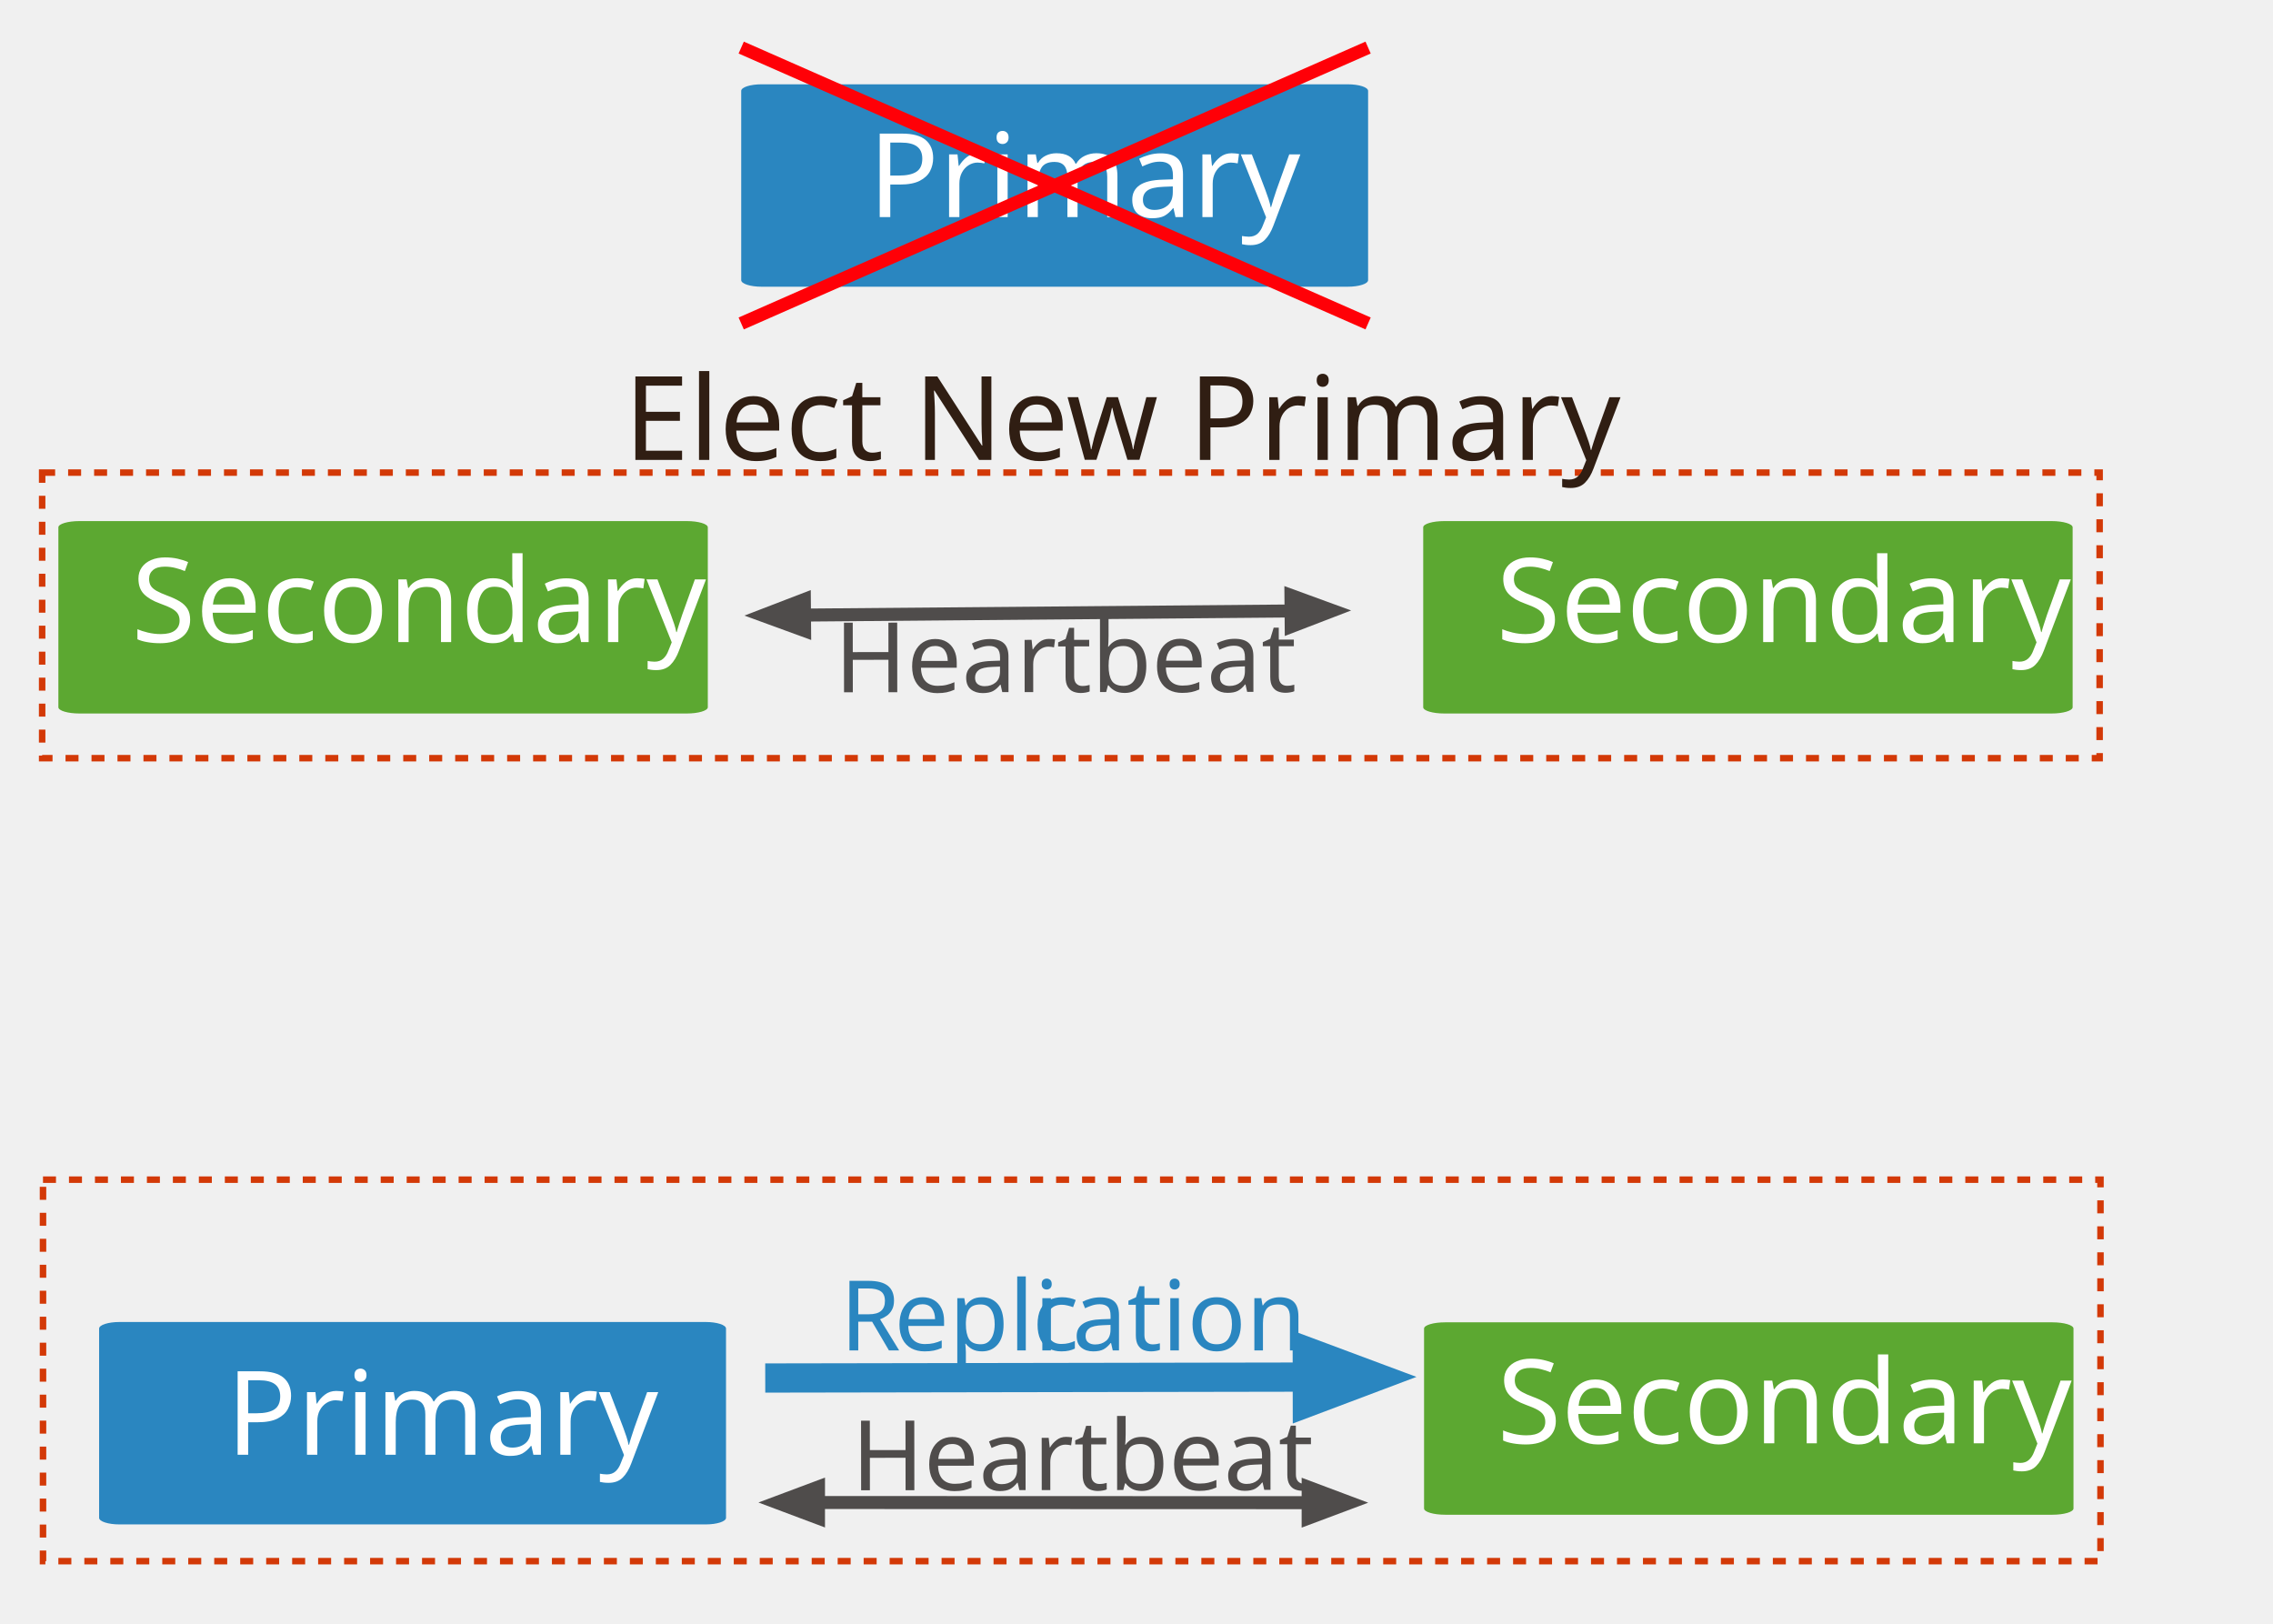
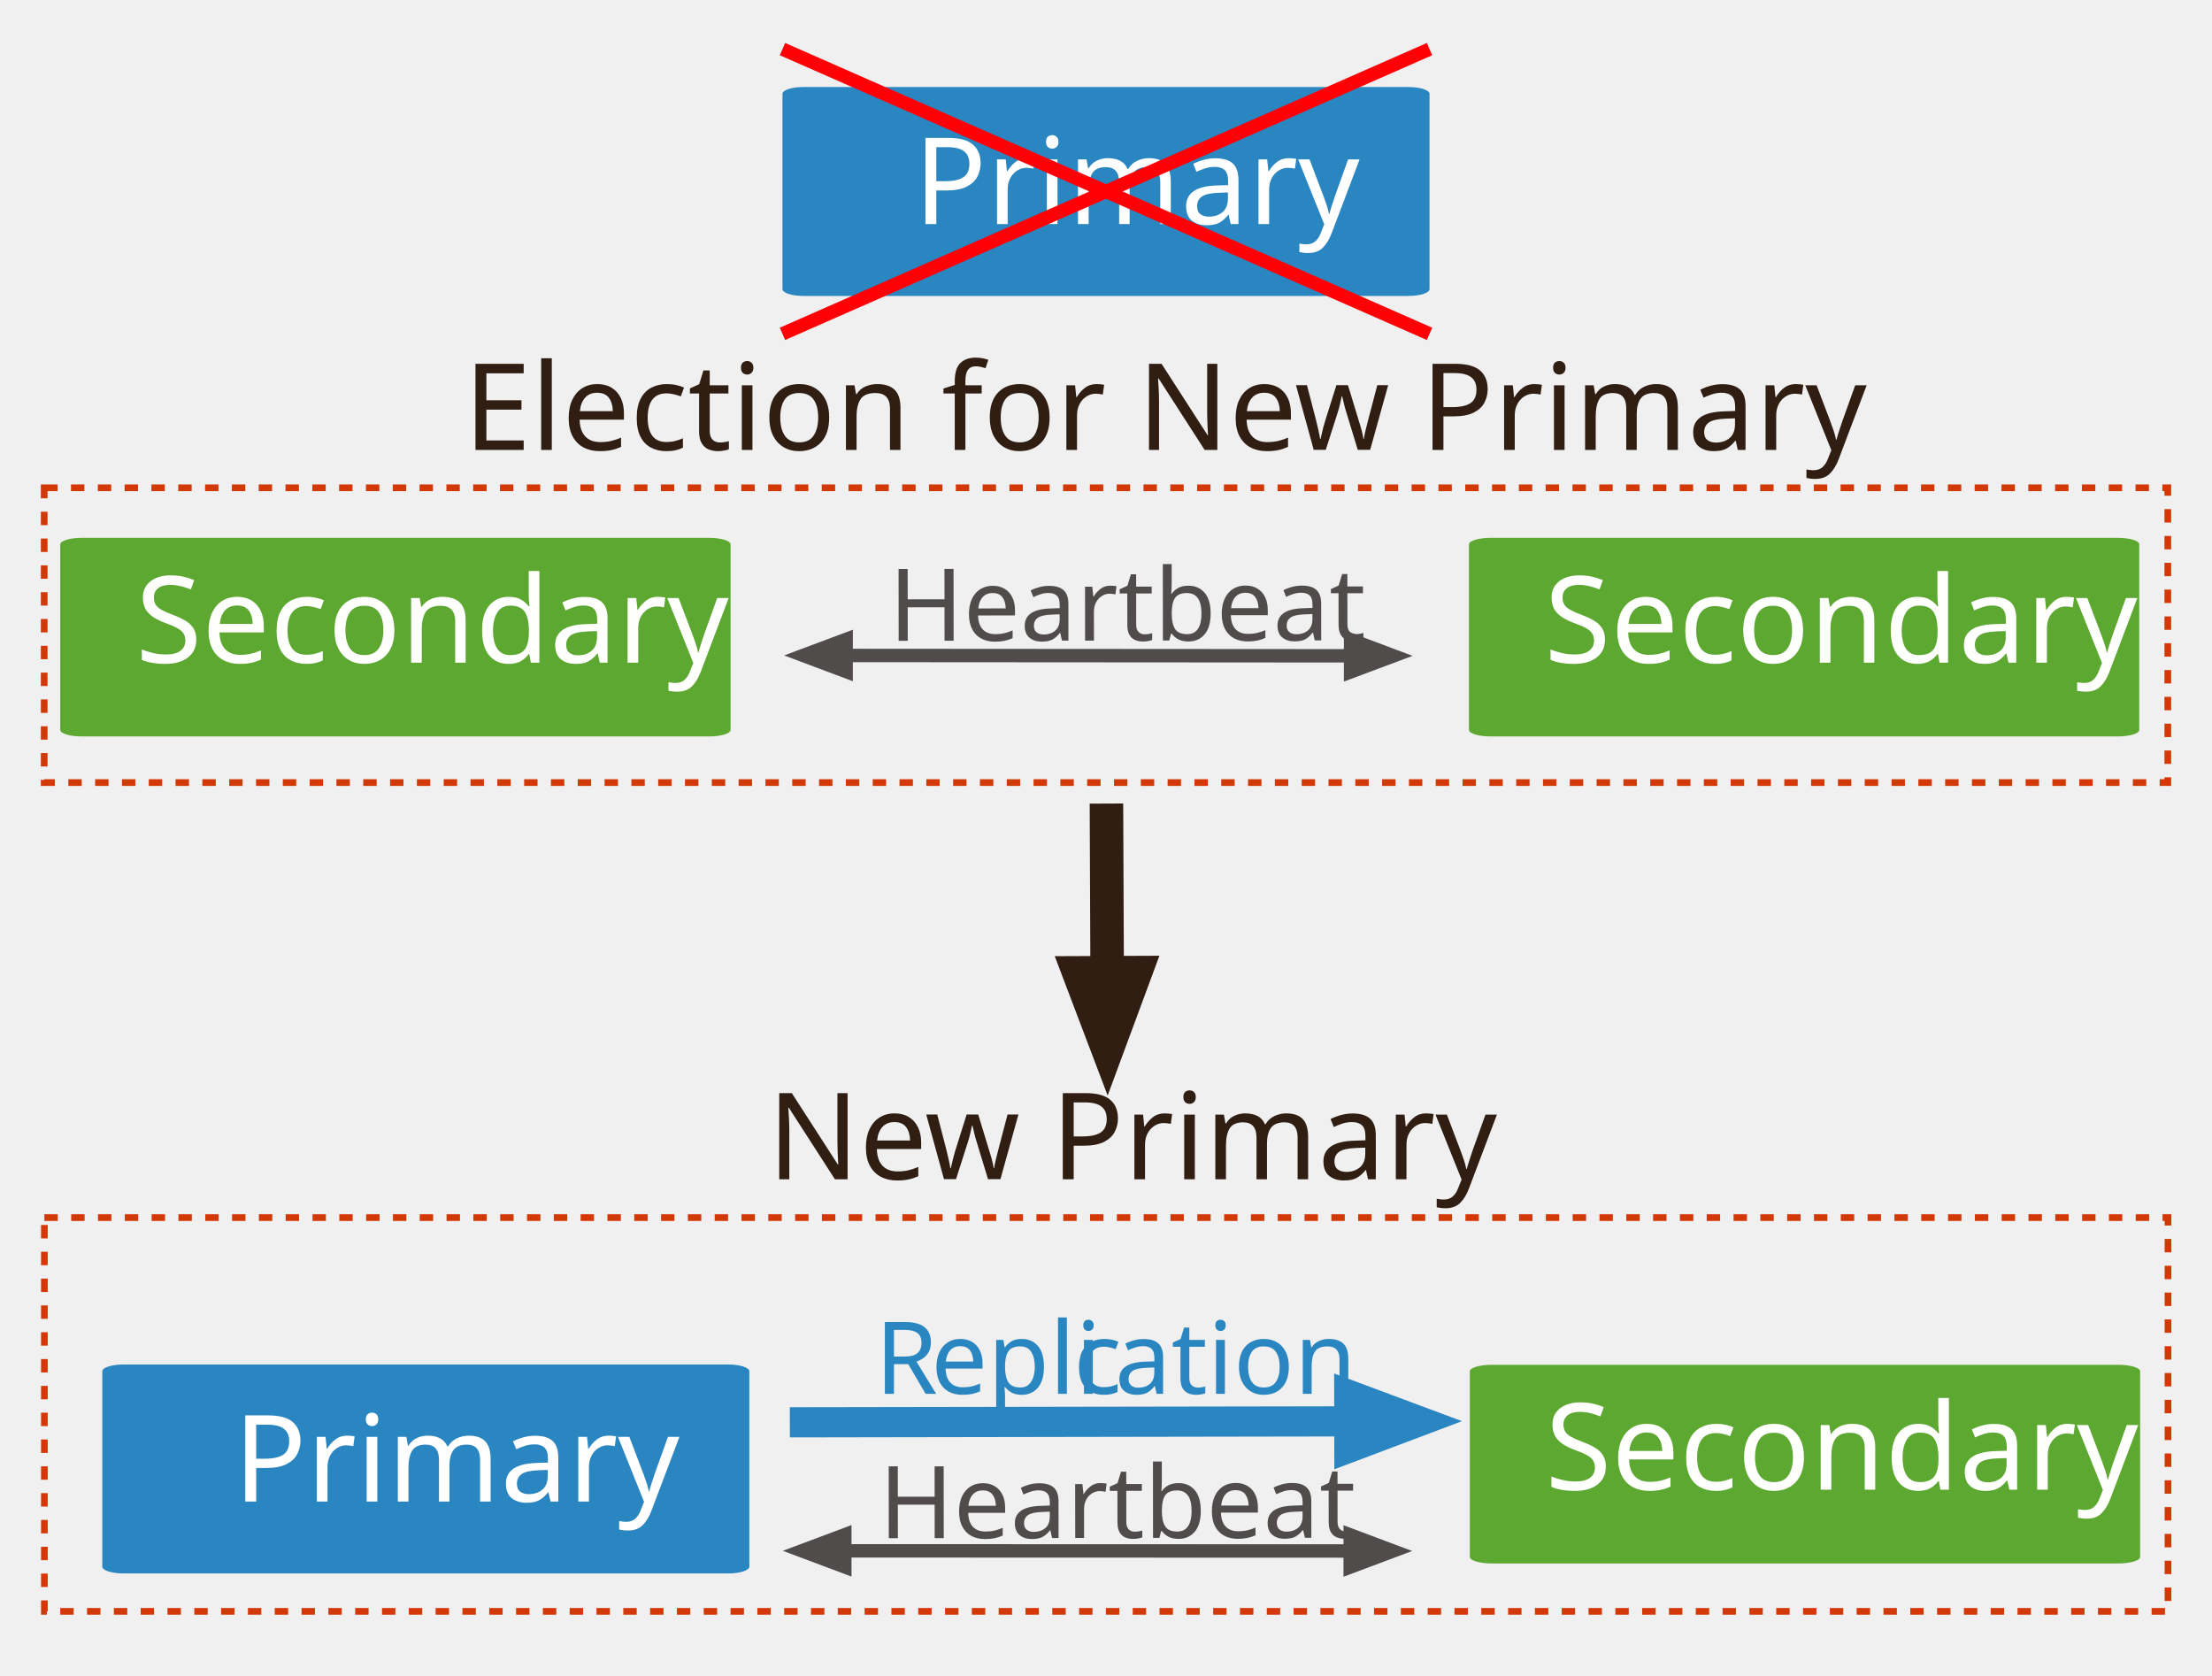
- <svg xmlns="http://www.w3.org/2000/svg" version="1.1" x="0px" y="0px" width="700" height="500" viewBox="0, 0, 700, 500">
+ <svg xmlns="http://www.w3.org/2000/svg" version="1.1" x="0px" y="0px" width="660" height="500" viewBox="0, 0, 660, 500">
  <g id="Layer 1">
    <g>
      <path d="M217.979,162.381 C217.979,161.319 215.073,160.458 211.482,160.458 L24.475,160.458 C20.888,160.458 17.979,161.319 17.979,162.381 L17.979,217.783 C17.979,218.846 20.888,219.708 24.475,219.708 L211.482,219.708 C215.073,219.708 217.979,218.846 217.979,217.783 L217.979,162.381" fill="#5CA831" />
      <text transform="matrix(1, -0, 0, 1, 117.979, 192.208)">
        <tspan x="-77.5" y="5.5" font-family="GillSans" font-size="36" fill="#FFFFFE">Secondary</tspan>
      </text>
    </g>
-     <text transform="matrix(1, -0.001, 0.001, 1, 319.517, 203.111)">
+     <text transform="matrix(1, -0.001, 0.001, 1, 327.723, 181.111)">
      <tspan x="-62.5" y="10" font-family="GillSans" font-size="30" fill="#4F4C4B">Heartbeat</tspan>
    </text>
    <g>
-       <path d="M247.75,189.403 L397.601,188.138" fill-opacity="0" stroke="#4F4C4B" stroke-width="4" />
-       <path d="M247.71,184.603 L234.951,189.511 L247.791,194.203 z" fill="#4F4C4B" fill-opacity="1" stroke="#4F4C4B" stroke-width="4" stroke-opacity="1" />
-       <path d="M397.641,192.938 L410.4,188.03 L397.56,183.339 z" fill="#4F4C4B" fill-opacity="1" stroke="#4F4C4B" stroke-width="4" stroke-opacity="1" />
+       <path d="M252.465,195.552 L402.98,195.655" fill-opacity="0" stroke="#4F4C4B" stroke-width="4" />
+       <path d="M252.468,190.752 L239.665,195.544 L252.461,200.352 z" fill="#4F4C4B" fill-opacity="1" stroke="#4F4C4B" stroke-width="4" stroke-opacity="1" />
+       <path d="M402.977,200.455 L415.78,195.664 L402.984,190.855 z" fill="#4F4C4B" fill-opacity="1" stroke="#4F4C4B" stroke-width="4" stroke-opacity="1" />
+     </g>
+     <path d="M13.186,145.527 L646.814,145.527 L646.814,233.469 L13.186,233.469 z" fill-opacity="0" stroke="#D33907" stroke-width="2" stroke-dasharray="4,4" />
+     <g>
+       <path d="M330.133,239.733 L330.342,290.2" fill-opacity="0" stroke="#301E13" stroke-width="10" />
+       <path d="M321.942,290.235 L330.434,312.6 L338.742,290.166 z" fill="#301E13" fill-opacity="1" stroke="#301E13" stroke-width="10" stroke-opacity="1" />
    </g>
    <g>
      <g>
-         <path d="M421.326,27.983 C421.326,26.865 418.521,25.96 415.055,25.96 L234.534,25.96 C231.072,25.96 228.264,26.865 228.264,27.983 L228.264,86.265 C228.264,87.384 231.072,88.29 234.534,88.29 L415.055,88.29 C418.521,88.29 421.326,87.384 421.326,86.265 L421.326,27.983" fill="#2A86C0" />
-         <text transform="matrix(1, 0, 0, 1, 324.795, 57.125)">
+         <path d="M426.531,27.983 C426.531,26.865 423.726,25.96 420.261,25.96 L239.739,25.96 C236.277,25.96 233.469,26.865 233.469,27.983 L233.469,86.265 C233.469,87.384 236.277,88.29 239.739,88.29 L420.261,88.29 C423.726,88.29 426.531,87.384 426.531,86.265 L426.531,27.983" fill="#2A86C0" />
+         <text transform="matrix(1, 0, 0, 1, 330, 57.125)">
          <tspan x="-57.357" y="9.72" font-family="GillSans" font-size="36" fill="#FFFFFF">Primary</tspan>
        </text>
      </g>
-       <path d="M228.264,14.648 L421.326,99.602" fill-opacity="0" stroke="#FF0007" stroke-width="4" />
-       <path d="M228.264,99.602 L421.326,14.648" fill-opacity="0" stroke="#FF0007" stroke-width="4" />
+       <path d="M233.469,14.648 L426.531,99.602" fill-opacity="0" stroke="#FF0007" stroke-width="4" />
+       <path d="M233.469,99.602 L426.531,14.648" fill-opacity="0" stroke="#FF0007" stroke-width="4" />
    </g>
    <g>
      <path d="M638.295,162.381 C638.295,161.319 635.389,160.458 631.799,160.458 L444.791,160.458 C441.204,160.458 438.295,161.319 438.295,162.381 L438.295,217.783 C438.295,218.846 441.204,219.708 444.791,219.708 L631.799,219.708 C635.389,219.708 638.295,218.846 638.295,217.783 L638.295,162.381" fill="#5CA831" />
      <text transform="matrix(1, -0, 0, 1, 538.295, 192.208)">
        <tspan x="-77.5" y="5.5" font-family="GillSans" font-size="36" fill="#FFFFFE">Secondary</tspan>
      </text>
    </g>
-     <path d="M12.98,145.527 L646.609,145.527 L646.609,233.469 L12.98,233.469 z" fill-opacity="0" stroke="#D33907" stroke-width="2" stroke-dasharray="4,4" />
-     <text transform="matrix(1, 0, 0, 1, 338.301, 131.234)">
-       <tspan x="-146.111" y="10.391" font-family="GillSans" font-size="36" fill="#301E13">Elect New Primary</tspan>
+     <text transform="matrix(1, 0, 0, 1, 330, 123)">
+       <tspan x="-191.609" y="11.24" font-family="GillSans" font-size="36" fill="#301E13">Election for New Primary</tspan>
    </text>
    <g>
      <text transform="matrix(1, -0.001, 0.001, 1, 324.779, 448.837)">
        <tspan x="-62.5" y="10" font-family="GillSans" font-size="30" fill="#4F4C4B">Heartbeat</tspan>
      </text>
      <g>
        <path d="M252.067,462.672 L402.862,462.721" fill-opacity="0" stroke="#4F4C4B" stroke-width="4" />
        <path d="M252.068,457.872 L239.267,462.668 L252.065,467.472 z" fill="#4F4C4B" fill-opacity="1" stroke="#4F4C4B" stroke-width="4" stroke-opacity="1" />
        <path d="M402.86,467.521 L415.662,462.725 L402.863,457.921 z" fill="#4F4C4B" fill-opacity="1" stroke="#4F4C4B" stroke-width="4" stroke-opacity="1" />
      </g>
    </g>
    <g>
      <path d="M638.557,409.107 C638.557,408.045 635.651,407.184 632.061,407.184 L445.053,407.184 C441.466,407.184 438.557,408.045 438.557,409.107 L438.557,464.509 C438.557,465.572 441.466,466.434 445.053,466.434 L632.061,466.434 C635.651,466.434 638.557,465.572 638.557,464.509 L638.557,409.107" fill="#5CA831" />
      <text transform="matrix(1, -0, 0, 1, 538.557, 438.934)">
        <tspan x="-77.5" y="5.5" font-family="GillSans" font-size="36" fill="#FFFFFE">Secondary</tspan>
      </text>
    </g>
    <path d="M13.242,363.254 L646.871,363.254 L646.871,480.727 L13.242,480.727 z" fill-opacity="0" stroke="#D33907" stroke-width="2" stroke-dasharray="4,4" />
    <g>
      <path d="M223.586,409.108 C223.586,407.99 220.781,407.085 217.315,407.085 L36.794,407.085 C33.332,407.085 30.523,407.99 30.523,409.108 L30.523,467.39 C30.523,468.509 33.332,469.415 36.794,469.415 L217.315,469.415 C220.781,469.415 223.586,468.509 223.586,467.39 L223.586,409.108" fill="#2A86C0" />
      <text transform="matrix(1, 0, 0, 1, 127.055, 438.25)">
        <tspan x="-57.357" y="9.72" font-family="GillSans" font-size="36" fill="#FFFFFF">Primary</tspan>
      </text>
    </g>
    <g>
      <path d="M235.667,424.333 L402.6,424.047" fill-opacity="0" stroke="#2A86C0" stroke-width="9" />
      <path d="M402.613,431.847 L423.4,424.011 L402.587,416.247 z" fill="#2A86C0" fill-opacity="1" stroke="#2A86C0" stroke-width="9" stroke-opacity="1" />
    </g>
-     <text transform="matrix(1, 0, -0, 1, 327.577, 409.314)">
+     <text transform="matrix(1, 0, -0, 1, 330, 409.314)">
      <tspan x="-68.88" y="6.519" font-family="GillSans" font-size="30" fill="#2A86C0">R</tspan>
      <tspan x="-52.23" y="6.519" font-family="GillSans" font-size="30" fill="#2A86C0">epli</tspan>
      <tspan x="-9.705" y="6.519" font-family="GillSans" font-size="30" fill="#2A86C0">c</tspan>
      <tspan x="2.624" y="6.519" font-family="GillSans" font-size="30" fill="#2A86C0">ation</tspan>
    </text>
+     <text transform="matrix(1, 0, 0, 1, 330, 341.039)">
+       <tspan x="-100.975" y="10.785" font-family="GillSans" font-size="36" fill="#301E13">New Primary</tspan>
+     </text>
  </g>
  <defs />
</svg>
